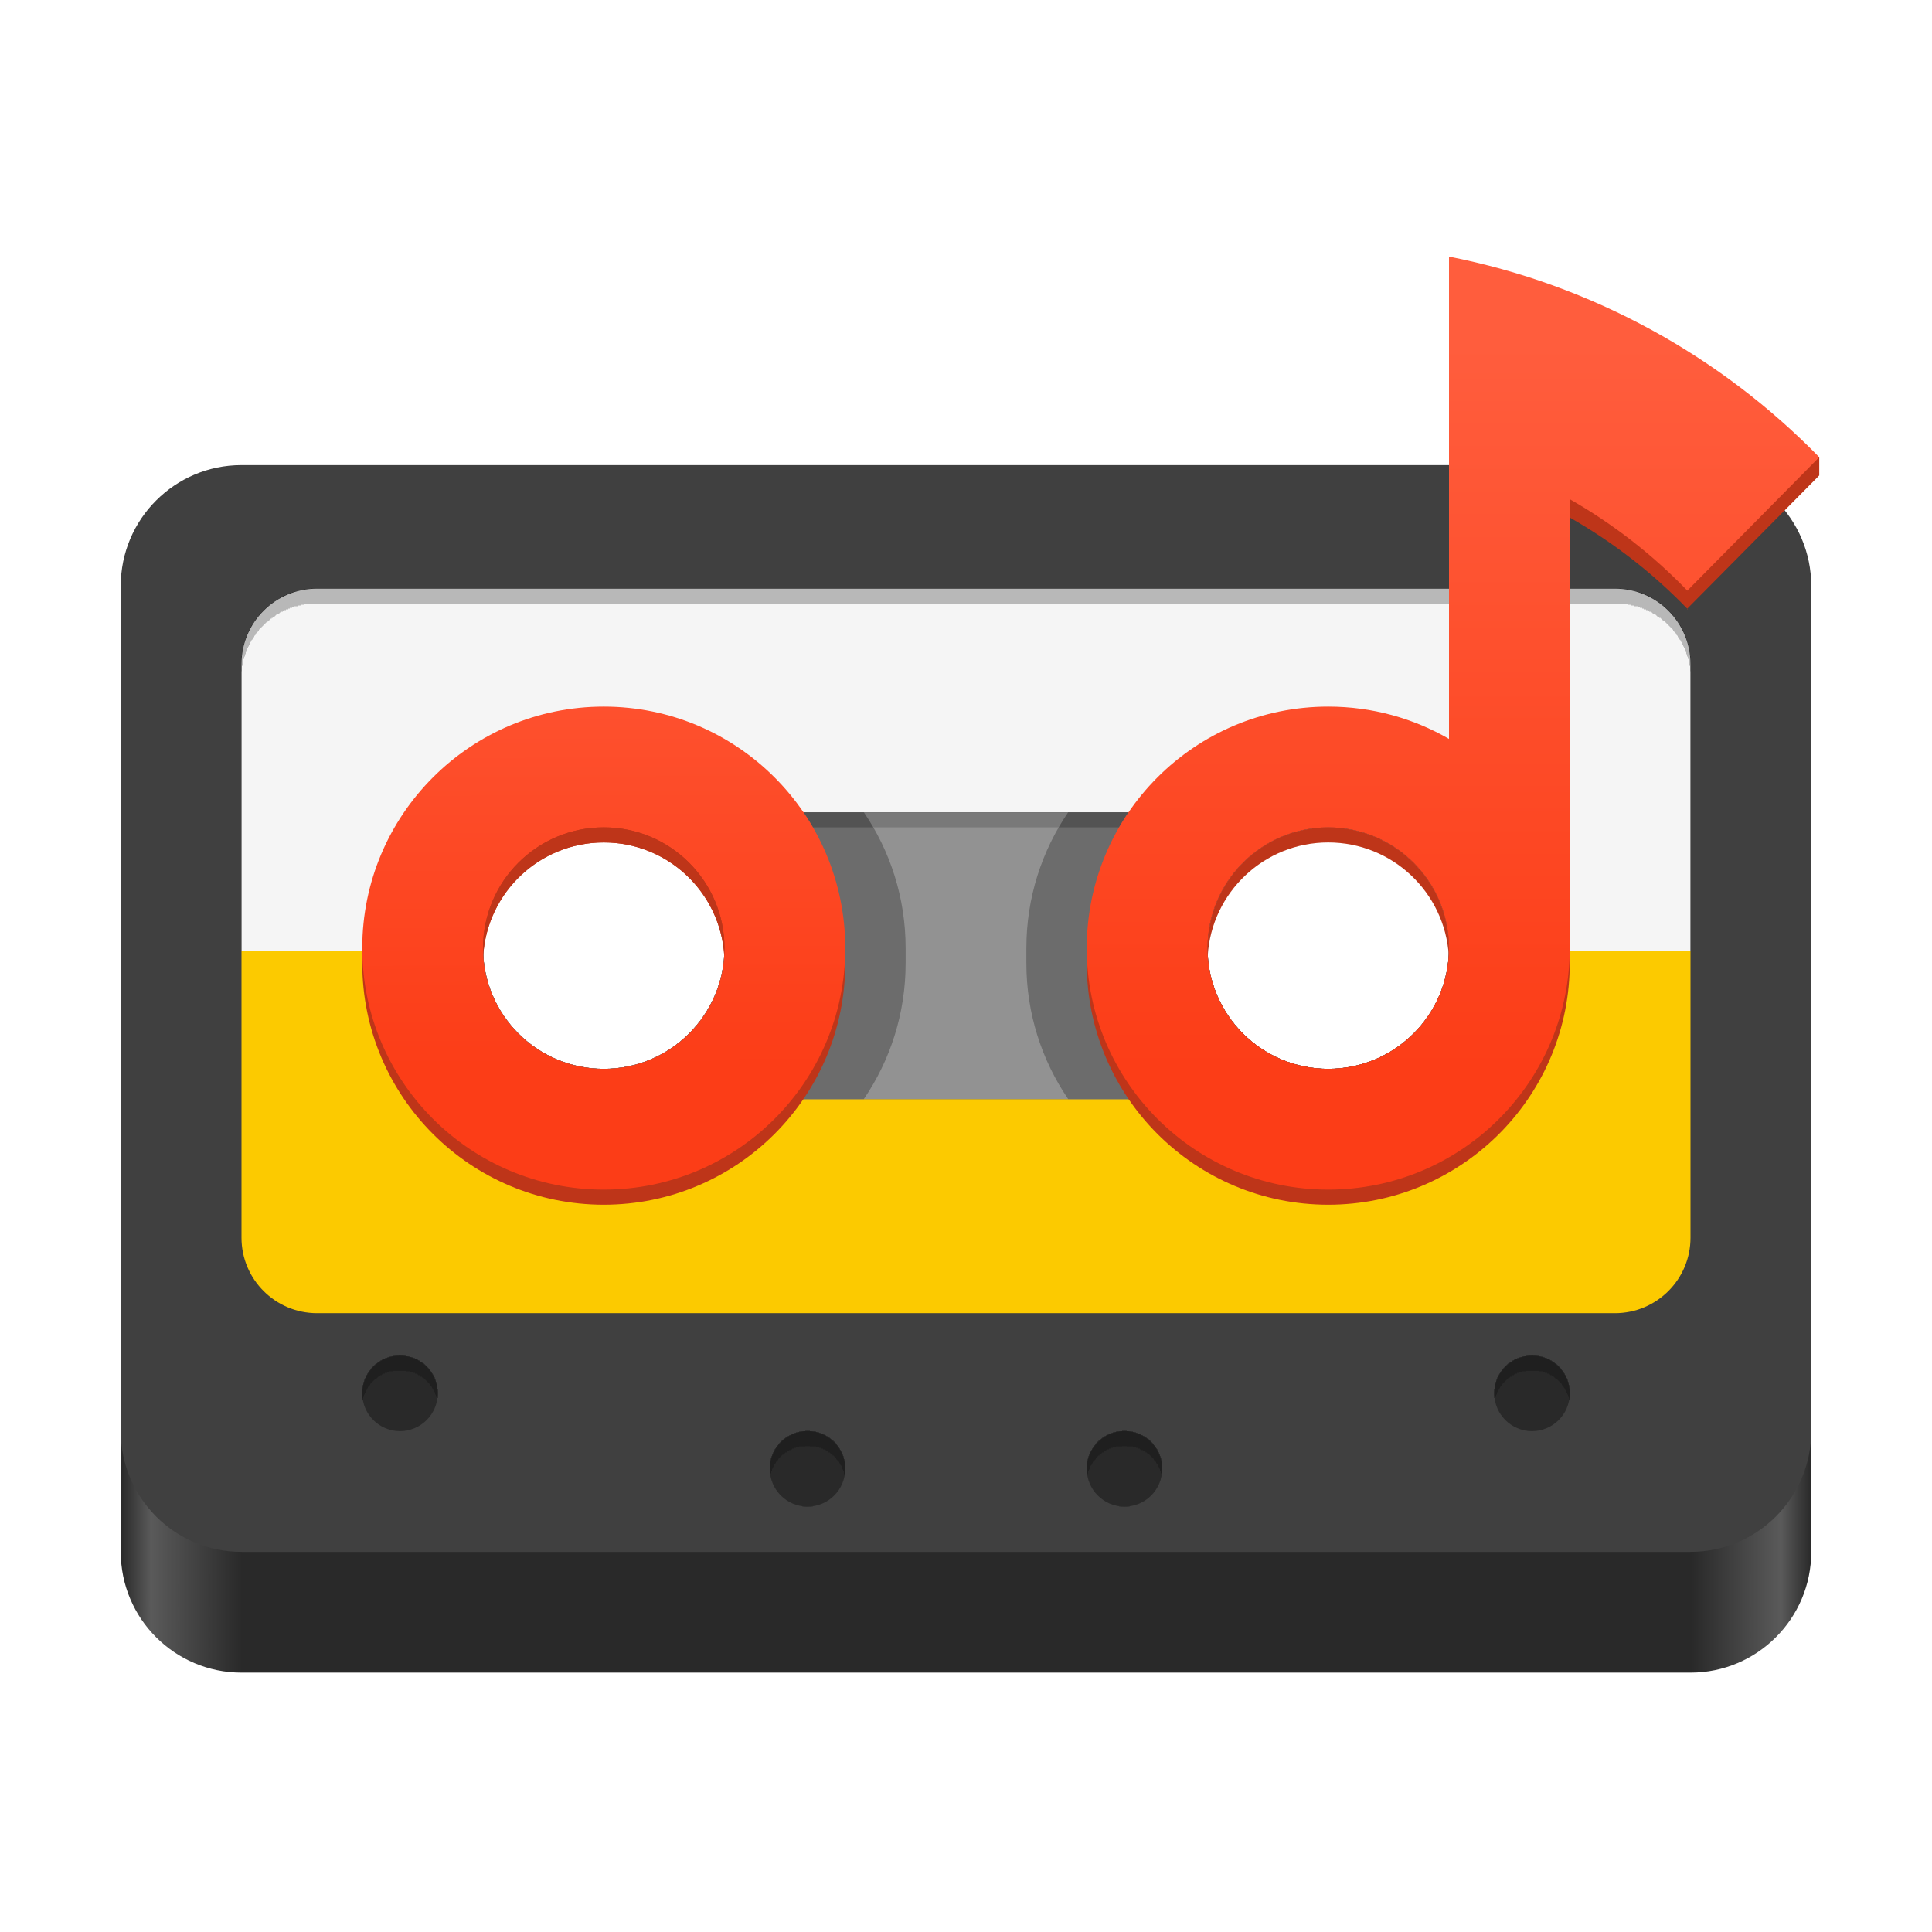
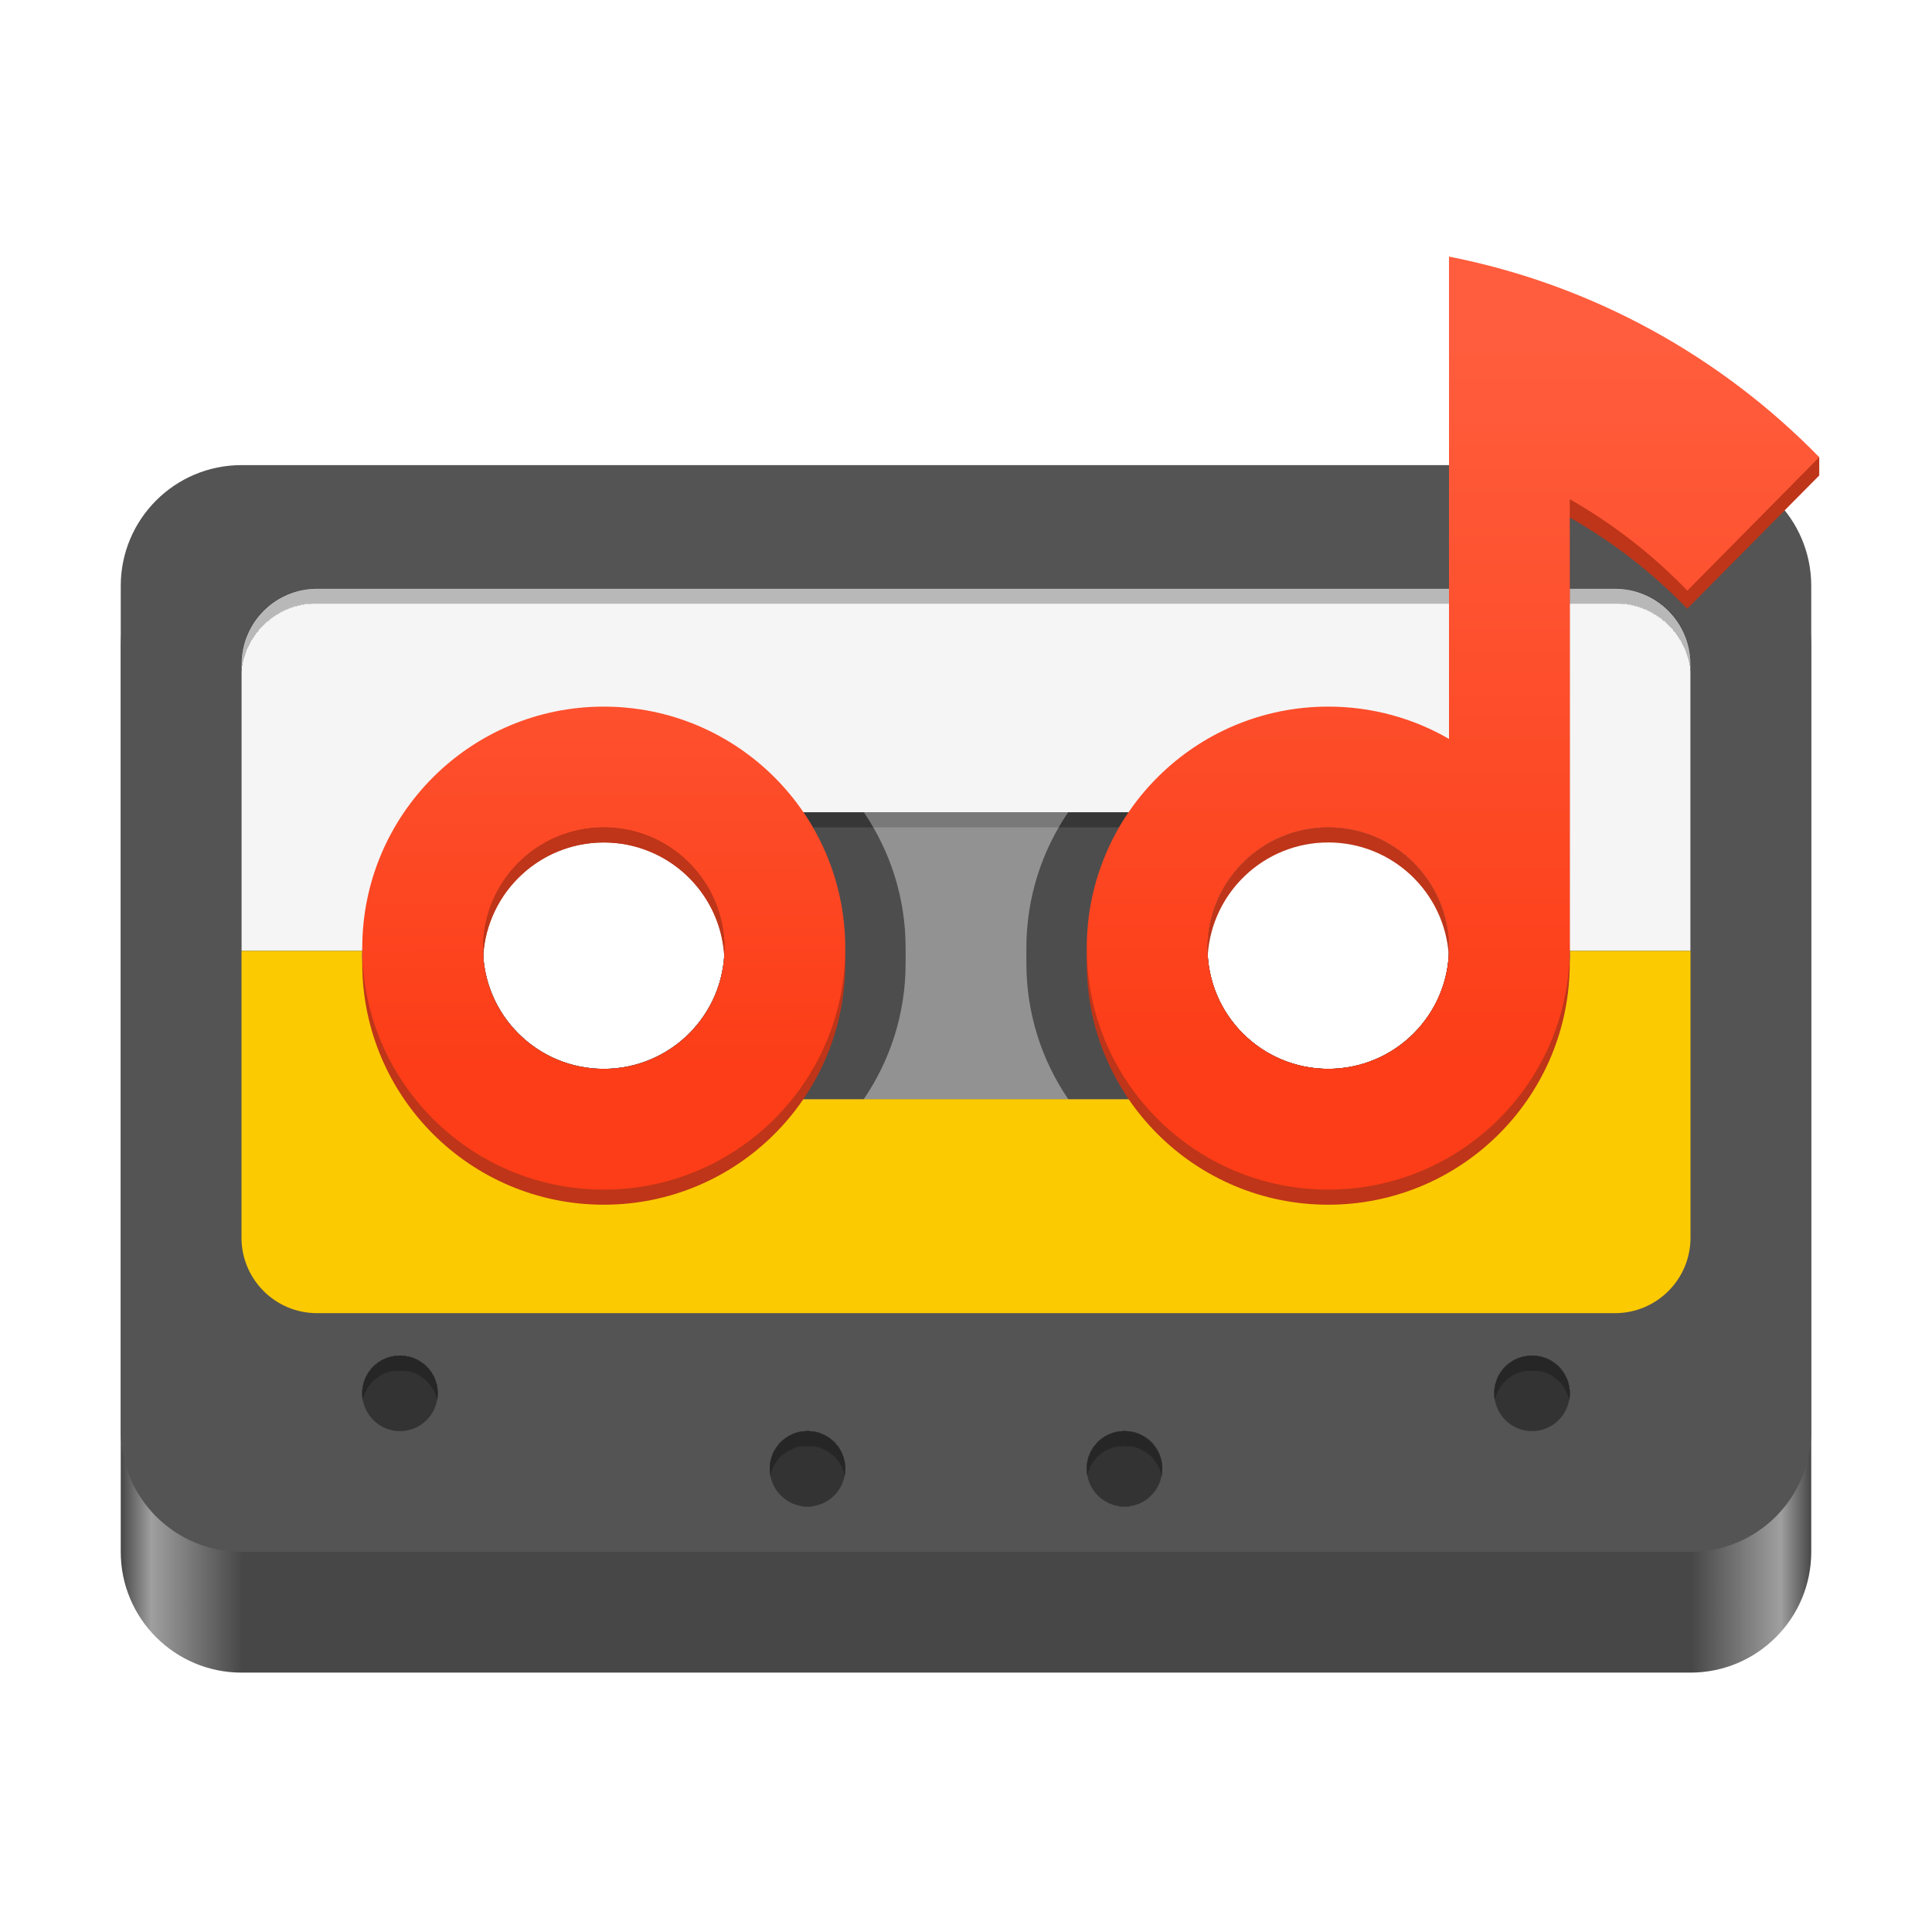
- <svg xmlns="http://www.w3.org/2000/svg" width="128" height="128" viewBox="0 0 128 128" fill="none">
-   <path fill-rule="evenodd" clip-rule="evenodd" d="M16 34.815C11.582 34.815 8 38.396 8 42.815V102.815C8 107.233 11.582 110.815 16 110.815H112C116.418 110.815 120 107.233 120 102.815V42.815C120 38.396 116.418 34.815 112 34.815H16ZM40 70.815C44.418 70.815 48 67.233 48 62.815C48 58.396 44.418 54.815 40 54.815C35.582 54.815 32 58.396 32 62.815C32 67.233 35.582 70.815 40 70.815ZM88 70.815C92.418 70.815 96 67.233 96 62.815C96 58.396 92.418 54.815 88 54.815C83.582 54.815 80 58.396 80 62.815C80 67.233 83.582 70.815 88 70.815Z" fill="url(#paint0_linear_6_2)" />
-   <path fill-rule="evenodd" clip-rule="evenodd" d="M16 30.815C11.582 30.815 8 34.396 8 38.815V94.815C8 99.233 11.582 102.815 16 102.815H112C116.418 102.815 120 99.233 120 94.815V38.815C120 34.396 116.418 30.815 112 30.815H16ZM40 70.815C44.418 70.815 48 67.233 48 62.815C48 58.396 44.418 54.815 40 54.815C35.582 54.815 32 58.396 32 62.815C32 67.233 35.582 70.815 40 70.815ZM88 70.815C92.418 70.815 96 67.233 96 62.815C96 58.396 92.418 54.815 88 54.815C83.582 54.815 80 58.396 80 62.815C80 67.233 83.582 70.815 88 70.815Z" fill="#404040" />
-   <g filter="url(#filter0_i_6_2)">
-     <path d="M21 39C18.239 39 16 41.239 16 44V63H24.005C24.171 57.899 28.359 53.815 33.5 53.815H94.5C99.641 53.815 103.829 57.899 103.995 63H112V44C112 41.239 109.761 39 107 39H21Z" fill="#F5F5F5" />
+ <svg xmlns="http://www.w3.org/2000/svg" width="128" height="128" viewBox="0 0 128 128" fill="none" version="1.1" id="svg35">
+   <path fill-rule="evenodd" clip-rule="evenodd" d="M16 34.815C11.582 34.815 8 38.396 8 42.815V102.815C8 107.233 11.582 110.815 16 110.815H112C116.418 110.815 120 107.233 120 102.815V42.815C120 38.396 116.418 34.815 112 34.815H16ZM40 70.815C44.418 70.815 48 67.233 48 62.815C48 58.396 44.418 54.815 40 54.815C35.582 54.815 32 58.396 32 62.815C32 67.233 35.582 70.815 40 70.815ZM88 70.815C92.418 70.815 96 67.233 96 62.815C96 58.396 92.418 54.815 88 54.815C83.582 54.815 80 58.396 80 62.815C80 67.233 83.582 70.815 88 70.815Z" fill="url(#paint0_linear_12_4)" id="path1" />
+   <path fill-rule="evenodd" clip-rule="evenodd" d="M16 30.815C11.582 30.815 8 34.396 8 38.815V94.815C8 99.233 11.582 102.815 16 102.815H112C116.418 102.815 120 99.233 120 94.815V38.815C120 34.396 116.418 30.815 112 30.815H16ZM40 70.815C44.418 70.815 48 67.233 48 62.815C48 58.396 44.418 54.815 40 54.815C35.582 54.815 32 58.396 32 62.815C32 67.233 35.582 70.815 40 70.815ZM88 70.815C92.418 70.815 96 67.233 96 62.815C96 58.396 92.418 54.815 88 54.815C83.582 54.815 80 58.396 80 62.815C80 67.233 83.582 70.815 88 70.815Z" fill="#606060" id="path2" style="fill:#545454;fill-opacity:1" />
+   <g filter="url(#filter0_i_12_4)" id="g3">
+     <path d="M21 39C18.239 39 16 41.239 16 44V63H24.005C24.171 57.899 28.359 53.815 33.5 53.815H94.5C99.641 53.815 103.829 57.899 103.995 63H112V44C112 41.239 109.761 39 107 39H21Z" fill="#F5F5F5" id="path3" />
  </g>
-   <path d="M24.005 63C24.002 63.105 24 63.209 24 63.315C24 68.561 28.253 72.815 33.5 72.815H94.5C99.747 72.815 104 68.561 104 63.315C104 63.209 103.998 63.105 103.995 63L112 63V82C112 84.761 109.761 87 107 87H21C18.239 87 16 84.761 16 82V63L24.005 63Z" fill="#FCCA00" />
-   <g filter="url(#filter1_i_6_2)">
-     <circle cx="101.5" cy="92.315" r="2.5" fill="#292929" />
+   <path d="M24.005 63C24.002 63.105 24 63.209 24 63.315C24 68.561 28.253 72.815 33.5 72.815H94.5C99.747 72.815 104 68.561 104 63.315C104 63.209 103.998 63.105 103.995 63L112 63V82C112 84.761 109.761 87 107 87H21C18.239 87 16 84.761 16 82V63L24.005 63Z" fill="#FCCA00" id="path4" />
+   <g filter="url(#filter1_i_12_4)" id="g4">
+     <circle cx="101.5" cy="92.315" r="2.5" fill="#535353" id="circle4" style="fill:#333333" />
  </g>
-   <g filter="url(#filter2_i_6_2)">
-     <circle cx="53.5" cy="97.315" r="2.5" fill="#292929" />
+   <g filter="url(#filter2_i_12_4)" id="g5">
+     <circle cx="53.5" cy="97.315" r="2.5" fill="#535353" id="circle5" style="fill:#333333" />
  </g>
-   <g filter="url(#filter3_i_6_2)">
-     <circle cx="74.5" cy="97.315" r="2.5" fill="#292929" />
+   <g filter="url(#filter3_i_12_4)" id="g6">
+     <circle cx="74.5" cy="97.315" r="2.5" fill="#535353" id="circle6" style="fill:#333333" />
  </g>
-   <g filter="url(#filter4_i_6_2)">
-     <circle cx="26.5" cy="92.315" r="2.5" fill="#292929" />
+   <g filter="url(#filter4_i_12_4)" id="g7">
+     <circle cx="26.5" cy="92.315" r="2.5" fill="#535353" id="circle7" style="fill:#333333" />
  </g>
-   <path fill-rule="evenodd" clip-rule="evenodd" d="M24 63.315C24 58.068 28.253 53.815 33.5 53.815H94.5C99.747 53.815 104 58.068 104 63.315C104 68.561 99.747 72.815 94.5 72.815H33.5C28.253 72.815 24 68.561 24 63.315ZM96 62.815C96 67.233 92.418 70.815 88 70.815C83.582 70.815 80 67.233 80 62.815C80 58.396 83.582 54.815 88 54.815C92.418 54.815 96 58.396 96 62.815ZM40 70.815C44.418 70.815 48 67.233 48 62.815C48 58.396 44.418 54.815 40 54.815C35.582 54.815 32 58.396 32 62.815C32 67.233 35.582 70.815 40 70.815Z" fill="#929292" />
-   <path fill-rule="evenodd" clip-rule="evenodd" d="M57.231 53.815H33.5C28.253 53.815 24 58.068 24 63.315C24 68.561 28.253 72.815 33.5 72.815H57.231C58.978 70.25 60 67.152 60 63.815V62.815C60 59.477 58.978 56.379 57.231 53.815ZM48 62.815C48 67.233 44.418 70.815 40 70.815C35.582 70.815 32 67.233 32 62.815C32 58.396 35.582 54.815 40 54.815C44.418 54.815 48 58.396 48 62.815Z" fill="#6C6C6C" />
-   <path fill-rule="evenodd" clip-rule="evenodd" d="M104 63.315C104 58.068 99.747 53.815 94.5 53.815H70.769C69.022 56.379 68 59.477 68 62.815V63.815C68 67.152 69.022 70.25 70.769 72.815H94.5C99.747 72.815 104 68.561 104 63.315ZM96 62.815C96 67.233 92.418 70.815 88 70.815C83.582 70.815 80 67.233 80 62.815C80 58.396 83.582 54.815 88 54.815C92.418 54.815 96 58.396 96 62.815Z" fill="#6C6C6C" />
-   <g style="mix-blend-mode:soft-light">
-     <path d="M74.769 53.815H53.231C53.452 54.14 53.662 54.473 53.859 54.815H74.141C74.338 54.473 74.548 54.14 74.769 53.815Z" fill="#4D4D4D" />
+   <path fill-rule="evenodd" clip-rule="evenodd" d="M24 63.315C24 58.068 28.253 53.815 33.5 53.815H94.5C99.747 53.815 104 58.068 104 63.315C104 68.561 99.747 72.815 94.5 72.815H33.5C28.253 72.815 24 68.561 24 63.315ZM96 62.815C96 67.233 92.418 70.815 88 70.815C83.582 70.815 80 67.233 80 62.815C80 58.396 83.582 54.815 88 54.815C92.418 54.815 96 58.396 96 62.815ZM40 70.815C44.418 70.815 48 67.233 48 62.815C48 58.396 44.418 54.815 40 54.815C35.582 54.815 32 58.396 32 62.815C32 67.233 35.582 70.815 40 70.815Z" fill="#929292" id="path7" />
+   <path fill-rule="evenodd" clip-rule="evenodd" d="M57.231 53.815H33.5C28.253 53.815 24 58.068 24 63.315C24 68.561 28.253 72.815 33.5 72.815H57.231C58.978 70.25 60 67.152 60 63.815V62.815C60 59.477 58.978 56.379 57.231 53.815ZM48 62.815C48 67.233 44.418 70.815 40 70.815C35.582 70.815 32 67.233 32 62.815C32 58.396 35.582 54.815 40 54.815C44.418 54.815 48 58.396 48 62.815Z" fill="#6C6C6C" id="path8" style="fill:#4d4d4d" />
+   <path fill-rule="evenodd" clip-rule="evenodd" d="M104 63.315C104 58.068 99.747 53.815 94.5 53.815H70.769C69.022 56.379 68 59.477 68 62.815V63.815C68 67.152 69.022 70.25 70.769 72.815H94.5C99.747 72.815 104 68.561 104 63.315ZM96 62.815C96 67.233 92.418 70.815 88 70.815C83.582 70.815 80 67.233 80 62.815C80 58.396 83.582 54.815 88 54.815C92.418 54.815 96 58.396 96 62.815Z" fill="#6C6C6C" id="path9" style="fill:#4d4d4d" />
+   <g style="mix-blend-mode:soft-light" id="g10">
+     <path d="M74.769 53.815H53.231C53.452 54.14 53.662 54.473 53.859 54.815H74.141C74.338 54.473 74.548 54.14 74.769 53.815Z" fill="#4D4D4D" id="path10" />
  </g>
-   <path d="M111.784 40.326L111.829 40.372L111.804 40.396L111.784 40.326Z" fill="#BE3519" />
-   <path fill-rule="evenodd" clip-rule="evenodd" d="M120.53 31.5L111.784 40.326C109.498 37.963 106.878 35.924 104 34.287V64.161L103.996 64.162C103.812 72.838 96.721 79.815 88 79.815C79.163 79.815 72 72.651 72 63.815C72 54.978 79.163 47.815 88 47.815C90.914 47.815 93.647 48.594 96 49.955L96 20.815H104V32.587C113.693 30.969 120.53 30.28 120.53 30.28V31.5ZM88 70.815C92.418 70.815 96 67.233 96 62.815C96 58.396 92.418 54.815 88 54.815C83.582 54.815 80 58.396 80 62.815C80 67.233 83.582 70.815 88 70.815Z" fill="#BE3519" />
-   <path fill-rule="evenodd" clip-rule="evenodd" d="M96 17C105.52 18.872 114.01 23.615 120.53 30.29L111.79 39.131C109.503 36.761 106.881 34.716 104 33.072V63.161L103.996 63.162C103.812 71.838 96.721 78.815 88 78.815C79.163 78.815 72 71.651 72 62.815C72 53.978 79.163 46.815 88 46.815C90.914 46.815 93.647 47.594 96 48.955L96 17ZM88 70.815C92.418 70.815 96 67.233 96 62.815C96 58.396 92.418 54.815 88 54.815C83.582 54.815 80 58.396 80 62.815C80 67.233 83.582 70.815 88 70.815Z" fill="url(#paint1_linear_6_2)" />
-   <path fill-rule="evenodd" clip-rule="evenodd" d="M40 79.815C48.837 79.815 56 72.651 56 63.815C56 54.978 48.837 47.815 40 47.815C31.163 47.815 24 54.978 24 63.815C24 72.651 31.163 79.815 40 79.815ZM40 71.815C44.418 71.815 48 68.233 48 63.815C48 59.396 44.418 55.815 40 55.815C35.582 55.815 32 59.396 32 63.815C32 68.233 35.582 71.815 40 71.815Z" fill="#BE3519" />
-   <path fill-rule="evenodd" clip-rule="evenodd" d="M40 78.815C48.837 78.815 56 71.651 56 62.815C56 53.978 48.837 46.815 40 46.815C31.163 46.815 24 53.978 24 62.815C24 71.651 31.163 78.815 40 78.815ZM40 70.815C44.418 70.815 48 67.233 48 62.815C48 58.396 44.418 54.815 40 54.815C35.582 54.815 32 58.396 32 62.815C32 67.233 35.582 70.815 40 70.815Z" fill="url(#paint2_linear_6_2)" />
-   <path d="M47.985 63.315C47.995 63.149 48 62.983 48 62.815C48 58.396 44.418 54.815 40 54.815C35.582 54.815 32 58.396 32 62.815C32 62.983 32.005 63.149 32.015 63.315C32.273 59.129 35.75 55.815 40 55.815C44.25 55.815 47.727 59.129 47.985 63.315Z" fill="#BE3519" />
-   <path d="M95.985 63.315C95.995 63.149 96 62.983 96 62.815C96 58.396 92.418 54.815 88 54.815C83.582 54.815 80 58.396 80 62.815C80 62.983 80.005 63.149 80.015 63.315C80.273 59.129 83.75 55.815 88 55.815C92.25 55.815 95.727 59.129 95.985 63.315Z" fill="#BE3519" />
-   <defs>
-     <filter id="filter0_i_6_2" x="16" y="39" width="96" height="24" filterUnits="userSpaceOnUse" color-interpolation-filters="sRGB">
-       <feFlood flood-opacity="0" result="BackgroundImageFix" />
-       <feBlend mode="normal" in="SourceGraphic" in2="BackgroundImageFix" result="shape" />
-       <feColorMatrix in="SourceAlpha" type="matrix" values="0 0 0 0 0 0 0 0 0 0 0 0 0 0 0 0 0 0 127 0" result="hardAlpha" />
-       <feOffset dy="1" />
-       <feComposite in2="hardAlpha" operator="arithmetic" k2="-1" k3="1" />
-       <feColorMatrix type="matrix" values="0 0 0 0 0 0 0 0 0 0 0 0 0 0 0 0 0 0 0.25 0" />
-       <feBlend mode="normal" in2="shape" result="effect1_innerShadow_6_2" />
+   <path d="M111.784 40.326L111.829 40.372L111.804 40.396L111.784 40.326Z" fill="#BE3519" id="path11" />
+   <path fill-rule="evenodd" clip-rule="evenodd" d="M120.53 31.5L111.784 40.326C109.498 37.963 106.878 35.924 104 34.287V64.161L103.996 64.162C103.812 72.838 96.721 79.815 88 79.815C79.163 79.815 72 72.651 72 63.815C72 54.978 79.163 47.815 88 47.815C90.914 47.815 93.647 48.594 96 49.955L96 20.815H104V32.587C113.693 30.969 120.53 30.28 120.53 30.28V31.5ZM88 70.815C92.418 70.815 96 67.233 96 62.815C96 58.396 92.418 54.815 88 54.815C83.582 54.815 80 58.396 80 62.815C80 67.233 83.582 70.815 88 70.815Z" fill="#BE3519" id="path12" />
+   <path fill-rule="evenodd" clip-rule="evenodd" d="M96 17C105.52 18.872 114.01 23.615 120.53 30.29L111.79 39.131C109.503 36.761 106.881 34.716 104 33.072V63.161L103.996 63.162C103.812 71.838 96.721 78.815 88 78.815C79.163 78.815 72 71.651 72 62.815C72 53.978 79.163 46.815 88 46.815C90.914 46.815 93.647 47.594 96 48.955L96 17ZM88 70.815C92.418 70.815 96 67.233 96 62.815C96 58.396 92.418 54.815 88 54.815C83.582 54.815 80 58.396 80 62.815C80 67.233 83.582 70.815 88 70.815Z" fill="url(#paint1_linear_12_4)" id="path13" />
+   <path fill-rule="evenodd" clip-rule="evenodd" d="M40 79.815C48.837 79.815 56 72.651 56 63.815C56 54.978 48.837 47.815 40 47.815C31.163 47.815 24 54.978 24 63.815C24 72.651 31.163 79.815 40 79.815ZM40 71.815C44.418 71.815 48 68.233 48 63.815C48 59.396 44.418 55.815 40 55.815C35.582 55.815 32 59.396 32 63.815C32 68.233 35.582 71.815 40 71.815Z" fill="#BE3519" id="path14" />
+   <path fill-rule="evenodd" clip-rule="evenodd" d="M40 78.815C48.837 78.815 56 71.651 56 62.815C56 53.978 48.837 46.815 40 46.815C31.163 46.815 24 53.978 24 62.815C24 71.651 31.163 78.815 40 78.815ZM40 70.815C44.418 70.815 48 67.233 48 62.815C48 58.396 44.418 54.815 40 54.815C35.582 54.815 32 58.396 32 62.815C32 67.233 35.582 70.815 40 70.815Z" fill="url(#paint2_linear_12_4)" id="path15" />
+   <path d="M47.985 63.315C47.995 63.149 48 62.983 48 62.815C48 58.396 44.418 54.815 40 54.815C35.582 54.815 32 58.396 32 62.815C32 62.983 32.005 63.149 32.015 63.315C32.273 59.129 35.75 55.815 40 55.815C44.25 55.815 47.727 59.129 47.985 63.315Z" fill="#BE3519" id="path16" />
+   <path d="M95.985 63.315C95.995 63.149 96 62.983 96 62.815C96 58.396 92.418 54.815 88 54.815C83.582 54.815 80 58.396 80 62.815C80 62.983 80.005 63.149 80.015 63.315C80.273 59.129 83.75 55.815 88 55.815C92.25 55.815 95.727 59.129 95.985 63.315Z" fill="#BE3519" id="path17" />
+   <defs id="defs35">
+     <filter id="filter0_i_12_4" x="16" y="39" width="96" height="24" filterUnits="userSpaceOnUse" color-interpolation-filters="sRGB">
+       <feFlood flood-opacity="0" result="BackgroundImageFix" id="feFlood17" />
+       <feBlend mode="normal" in="SourceGraphic" in2="BackgroundImageFix" result="shape" id="feBlend17" />
+       <feColorMatrix in="SourceAlpha" type="matrix" values="0 0 0 0 0 0 0 0 0 0 0 0 0 0 0 0 0 0 127 0" result="hardAlpha" id="feColorMatrix17" />
+       <feOffset dy="1" id="feOffset17" />
+       <feComposite in2="hardAlpha" operator="arithmetic" k2="-1" k3="1" id="feComposite17" />
+       <feColorMatrix type="matrix" values="0 0 0 0 0 0 0 0 0 0 0 0 0 0 0 0 0 0 0.25 0" id="feColorMatrix18" />
+       <feBlend mode="normal" in2="shape" result="effect1_innerShadow_12_4" id="feBlend18" />
    </filter>
-     <filter id="filter1_i_6_2" x="99" y="89.815" width="5" height="5" filterUnits="userSpaceOnUse" color-interpolation-filters="sRGB">
-       <feFlood flood-opacity="0" result="BackgroundImageFix" />
-       <feBlend mode="normal" in="SourceGraphic" in2="BackgroundImageFix" result="shape" />
-       <feColorMatrix in="SourceAlpha" type="matrix" values="0 0 0 0 0 0 0 0 0 0 0 0 0 0 0 0 0 0 127 0" result="hardAlpha" />
-       <feOffset dy="1" />
-       <feComposite in2="hardAlpha" operator="arithmetic" k2="-1" k3="1" />
-       <feColorMatrix type="matrix" values="0 0 0 0 0 0 0 0 0 0 0 0 0 0 0 0 0 0 0.25 0" />
-       <feBlend mode="normal" in2="shape" result="effect1_innerShadow_6_2" />
+     <filter id="filter1_i_12_4" x="99" y="89.815" width="5" height="5" filterUnits="userSpaceOnUse" color-interpolation-filters="sRGB">
+       <feFlood flood-opacity="0" result="BackgroundImageFix" id="feFlood18" />
+       <feBlend mode="normal" in="SourceGraphic" in2="BackgroundImageFix" result="shape" id="feBlend19" />
+       <feColorMatrix in="SourceAlpha" type="matrix" values="0 0 0 0 0 0 0 0 0 0 0 0 0 0 0 0 0 0 127 0" result="hardAlpha" id="feColorMatrix19" />
+       <feOffset dy="1" id="feOffset19" />
+       <feComposite in2="hardAlpha" operator="arithmetic" k2="-1" k3="1" id="feComposite19" />
+       <feColorMatrix type="matrix" values="0 0 0 0 0 0 0 0 0 0 0 0 0 0 0 0 0 0 0.25 0" id="feColorMatrix20" />
+       <feBlend mode="normal" in2="shape" result="effect1_innerShadow_12_4" id="feBlend20" />
    </filter>
-     <filter id="filter2_i_6_2" x="51" y="94.815" width="5" height="5" filterUnits="userSpaceOnUse" color-interpolation-filters="sRGB">
-       <feFlood flood-opacity="0" result="BackgroundImageFix" />
-       <feBlend mode="normal" in="SourceGraphic" in2="BackgroundImageFix" result="shape" />
-       <feColorMatrix in="SourceAlpha" type="matrix" values="0 0 0 0 0 0 0 0 0 0 0 0 0 0 0 0 0 0 127 0" result="hardAlpha" />
-       <feOffset dy="1" />
-       <feComposite in2="hardAlpha" operator="arithmetic" k2="-1" k3="1" />
-       <feColorMatrix type="matrix" values="0 0 0 0 0 0 0 0 0 0 0 0 0 0 0 0 0 0 0.25 0" />
-       <feBlend mode="normal" in2="shape" result="effect1_innerShadow_6_2" />
+     <filter id="filter2_i_12_4" x="51" y="94.815" width="5" height="5" filterUnits="userSpaceOnUse" color-interpolation-filters="sRGB">
+       <feFlood flood-opacity="0" result="BackgroundImageFix" id="feFlood20" />
+       <feBlend mode="normal" in="SourceGraphic" in2="BackgroundImageFix" result="shape" id="feBlend21" />
+       <feColorMatrix in="SourceAlpha" type="matrix" values="0 0 0 0 0 0 0 0 0 0 0 0 0 0 0 0 0 0 127 0" result="hardAlpha" id="feColorMatrix21" />
+       <feOffset dy="1" id="feOffset21" />
+       <feComposite in2="hardAlpha" operator="arithmetic" k2="-1" k3="1" id="feComposite21" />
+       <feColorMatrix type="matrix" values="0 0 0 0 0 0 0 0 0 0 0 0 0 0 0 0 0 0 0.25 0" id="feColorMatrix22" />
+       <feBlend mode="normal" in2="shape" result="effect1_innerShadow_12_4" id="feBlend22" />
    </filter>
-     <filter id="filter3_i_6_2" x="72" y="94.815" width="5" height="5" filterUnits="userSpaceOnUse" color-interpolation-filters="sRGB">
-       <feFlood flood-opacity="0" result="BackgroundImageFix" />
-       <feBlend mode="normal" in="SourceGraphic" in2="BackgroundImageFix" result="shape" />
-       <feColorMatrix in="SourceAlpha" type="matrix" values="0 0 0 0 0 0 0 0 0 0 0 0 0 0 0 0 0 0 127 0" result="hardAlpha" />
-       <feOffset dy="1" />
-       <feComposite in2="hardAlpha" operator="arithmetic" k2="-1" k3="1" />
-       <feColorMatrix type="matrix" values="0 0 0 0 0 0 0 0 0 0 0 0 0 0 0 0 0 0 0.25 0" />
-       <feBlend mode="normal" in2="shape" result="effect1_innerShadow_6_2" />
+     <filter id="filter3_i_12_4" x="72" y="94.815" width="5" height="5" filterUnits="userSpaceOnUse" color-interpolation-filters="sRGB">
+       <feFlood flood-opacity="0" result="BackgroundImageFix" id="feFlood22" />
+       <feBlend mode="normal" in="SourceGraphic" in2="BackgroundImageFix" result="shape" id="feBlend23" />
+       <feColorMatrix in="SourceAlpha" type="matrix" values="0 0 0 0 0 0 0 0 0 0 0 0 0 0 0 0 0 0 127 0" result="hardAlpha" id="feColorMatrix23" />
+       <feOffset dy="1" id="feOffset23" />
+       <feComposite in2="hardAlpha" operator="arithmetic" k2="-1" k3="1" id="feComposite23" />
+       <feColorMatrix type="matrix" values="0 0 0 0 0 0 0 0 0 0 0 0 0 0 0 0 0 0 0.25 0" id="feColorMatrix24" />
+       <feBlend mode="normal" in2="shape" result="effect1_innerShadow_12_4" id="feBlend24" />
    </filter>
-     <filter id="filter4_i_6_2" x="24" y="89.815" width="5" height="5" filterUnits="userSpaceOnUse" color-interpolation-filters="sRGB">
-       <feFlood flood-opacity="0" result="BackgroundImageFix" />
-       <feBlend mode="normal" in="SourceGraphic" in2="BackgroundImageFix" result="shape" />
-       <feColorMatrix in="SourceAlpha" type="matrix" values="0 0 0 0 0 0 0 0 0 0 0 0 0 0 0 0 0 0 127 0" result="hardAlpha" />
-       <feOffset dy="1" />
-       <feComposite in2="hardAlpha" operator="arithmetic" k2="-1" k3="1" />
-       <feColorMatrix type="matrix" values="0 0 0 0 0 0 0 0 0 0 0 0 0 0 0 0 0 0 0.25 0" />
-       <feBlend mode="normal" in2="shape" result="effect1_innerShadow_6_2" />
+     <filter id="filter4_i_12_4" x="24" y="89.815" width="5" height="5" filterUnits="userSpaceOnUse" color-interpolation-filters="sRGB">
+       <feFlood flood-opacity="0" result="BackgroundImageFix" id="feFlood24" />
+       <feBlend mode="normal" in="SourceGraphic" in2="BackgroundImageFix" result="shape" id="feBlend25" />
+       <feColorMatrix in="SourceAlpha" type="matrix" values="0 0 0 0 0 0 0 0 0 0 0 0 0 0 0 0 0 0 127 0" result="hardAlpha" id="feColorMatrix25" />
+       <feOffset dy="1" id="feOffset25" />
+       <feComposite in2="hardAlpha" operator="arithmetic" k2="-1" k3="1" id="feComposite25" />
+       <feColorMatrix type="matrix" values="0 0 0 0 0 0 0 0 0 0 0 0 0 0 0 0 0 0 0.25 0" id="feColorMatrix26" />
+       <feBlend mode="normal" in2="shape" result="effect1_innerShadow_12_4" id="feBlend26" />
    </filter>
-     <linearGradient id="paint0_linear_6_2" x1="8" y1="110.815" x2="120" y2="110.815" gradientUnits="userSpaceOnUse">
-       <stop stop-color="#292929" />
-       <stop offset="0.018" stop-color="#5A5A5A" />
-       <stop offset="0.072" stop-color="#292929" />
-       <stop offset="0.929" stop-color="#292929" />
-       <stop offset="0.982" stop-color="#5A5A5A" />
-       <stop offset="1" stop-color="#292929" />
+     <linearGradient id="paint0_linear_12_4" x1="8" y1="110.815" x2="120" y2="110.815" gradientUnits="userSpaceOnUse">
+       <stop stop-color="#545454" id="stop26" offset="0" style="stop-color:#474747;stop-opacity:1;" />
+       <stop offset="0.018" stop-color="#9F9F9F" id="stop27" />
+       <stop offset="0.072" stop-color="#545454" id="stop28" style="stop-color:#474747;stop-opacity:1;" />
+       <stop offset="0.929" stop-color="#545454" id="stop29" style="stop-color:#474747;stop-opacity:1;" />
+       <stop offset="0.982" stop-color="#9F9F9F" id="stop30" />
+       <stop offset="1" stop-color="#545454" id="stop31" style="stop-color:#474747;stop-opacity:1;" />
    </linearGradient>
-     <linearGradient id="paint1_linear_6_2" x1="96.001" y1="22.815" x2="96.001" y2="70.815" gradientUnits="userSpaceOnUse">
-       <stop stop-color="#FF5D3D" />
-       <stop offset="1" stop-color="#FC3D17" />
+     <linearGradient id="paint1_linear_12_4" x1="96.001" y1="22.815" x2="96.001" y2="70.815" gradientUnits="userSpaceOnUse">
+       <stop stop-color="#FF5D3D" id="stop32" />
+       <stop offset="1" stop-color="#FC3D17" id="stop33" />
    </linearGradient>
-     <linearGradient id="paint2_linear_6_2" x1="40" y1="30.815" x2="40.097" y2="70.814" gradientUnits="userSpaceOnUse">
-       <stop stop-color="#FF5D3D" />
-       <stop offset="1" stop-color="#FC3D17" />
+     <linearGradient id="paint2_linear_12_4" x1="40" y1="30.815" x2="40.097" y2="70.814" gradientUnits="userSpaceOnUse">
+       <stop stop-color="#FF5D3D" id="stop34" />
+       <stop offset="1" stop-color="#FC3D17" id="stop35" />
    </linearGradient>
  </defs>
</svg>
